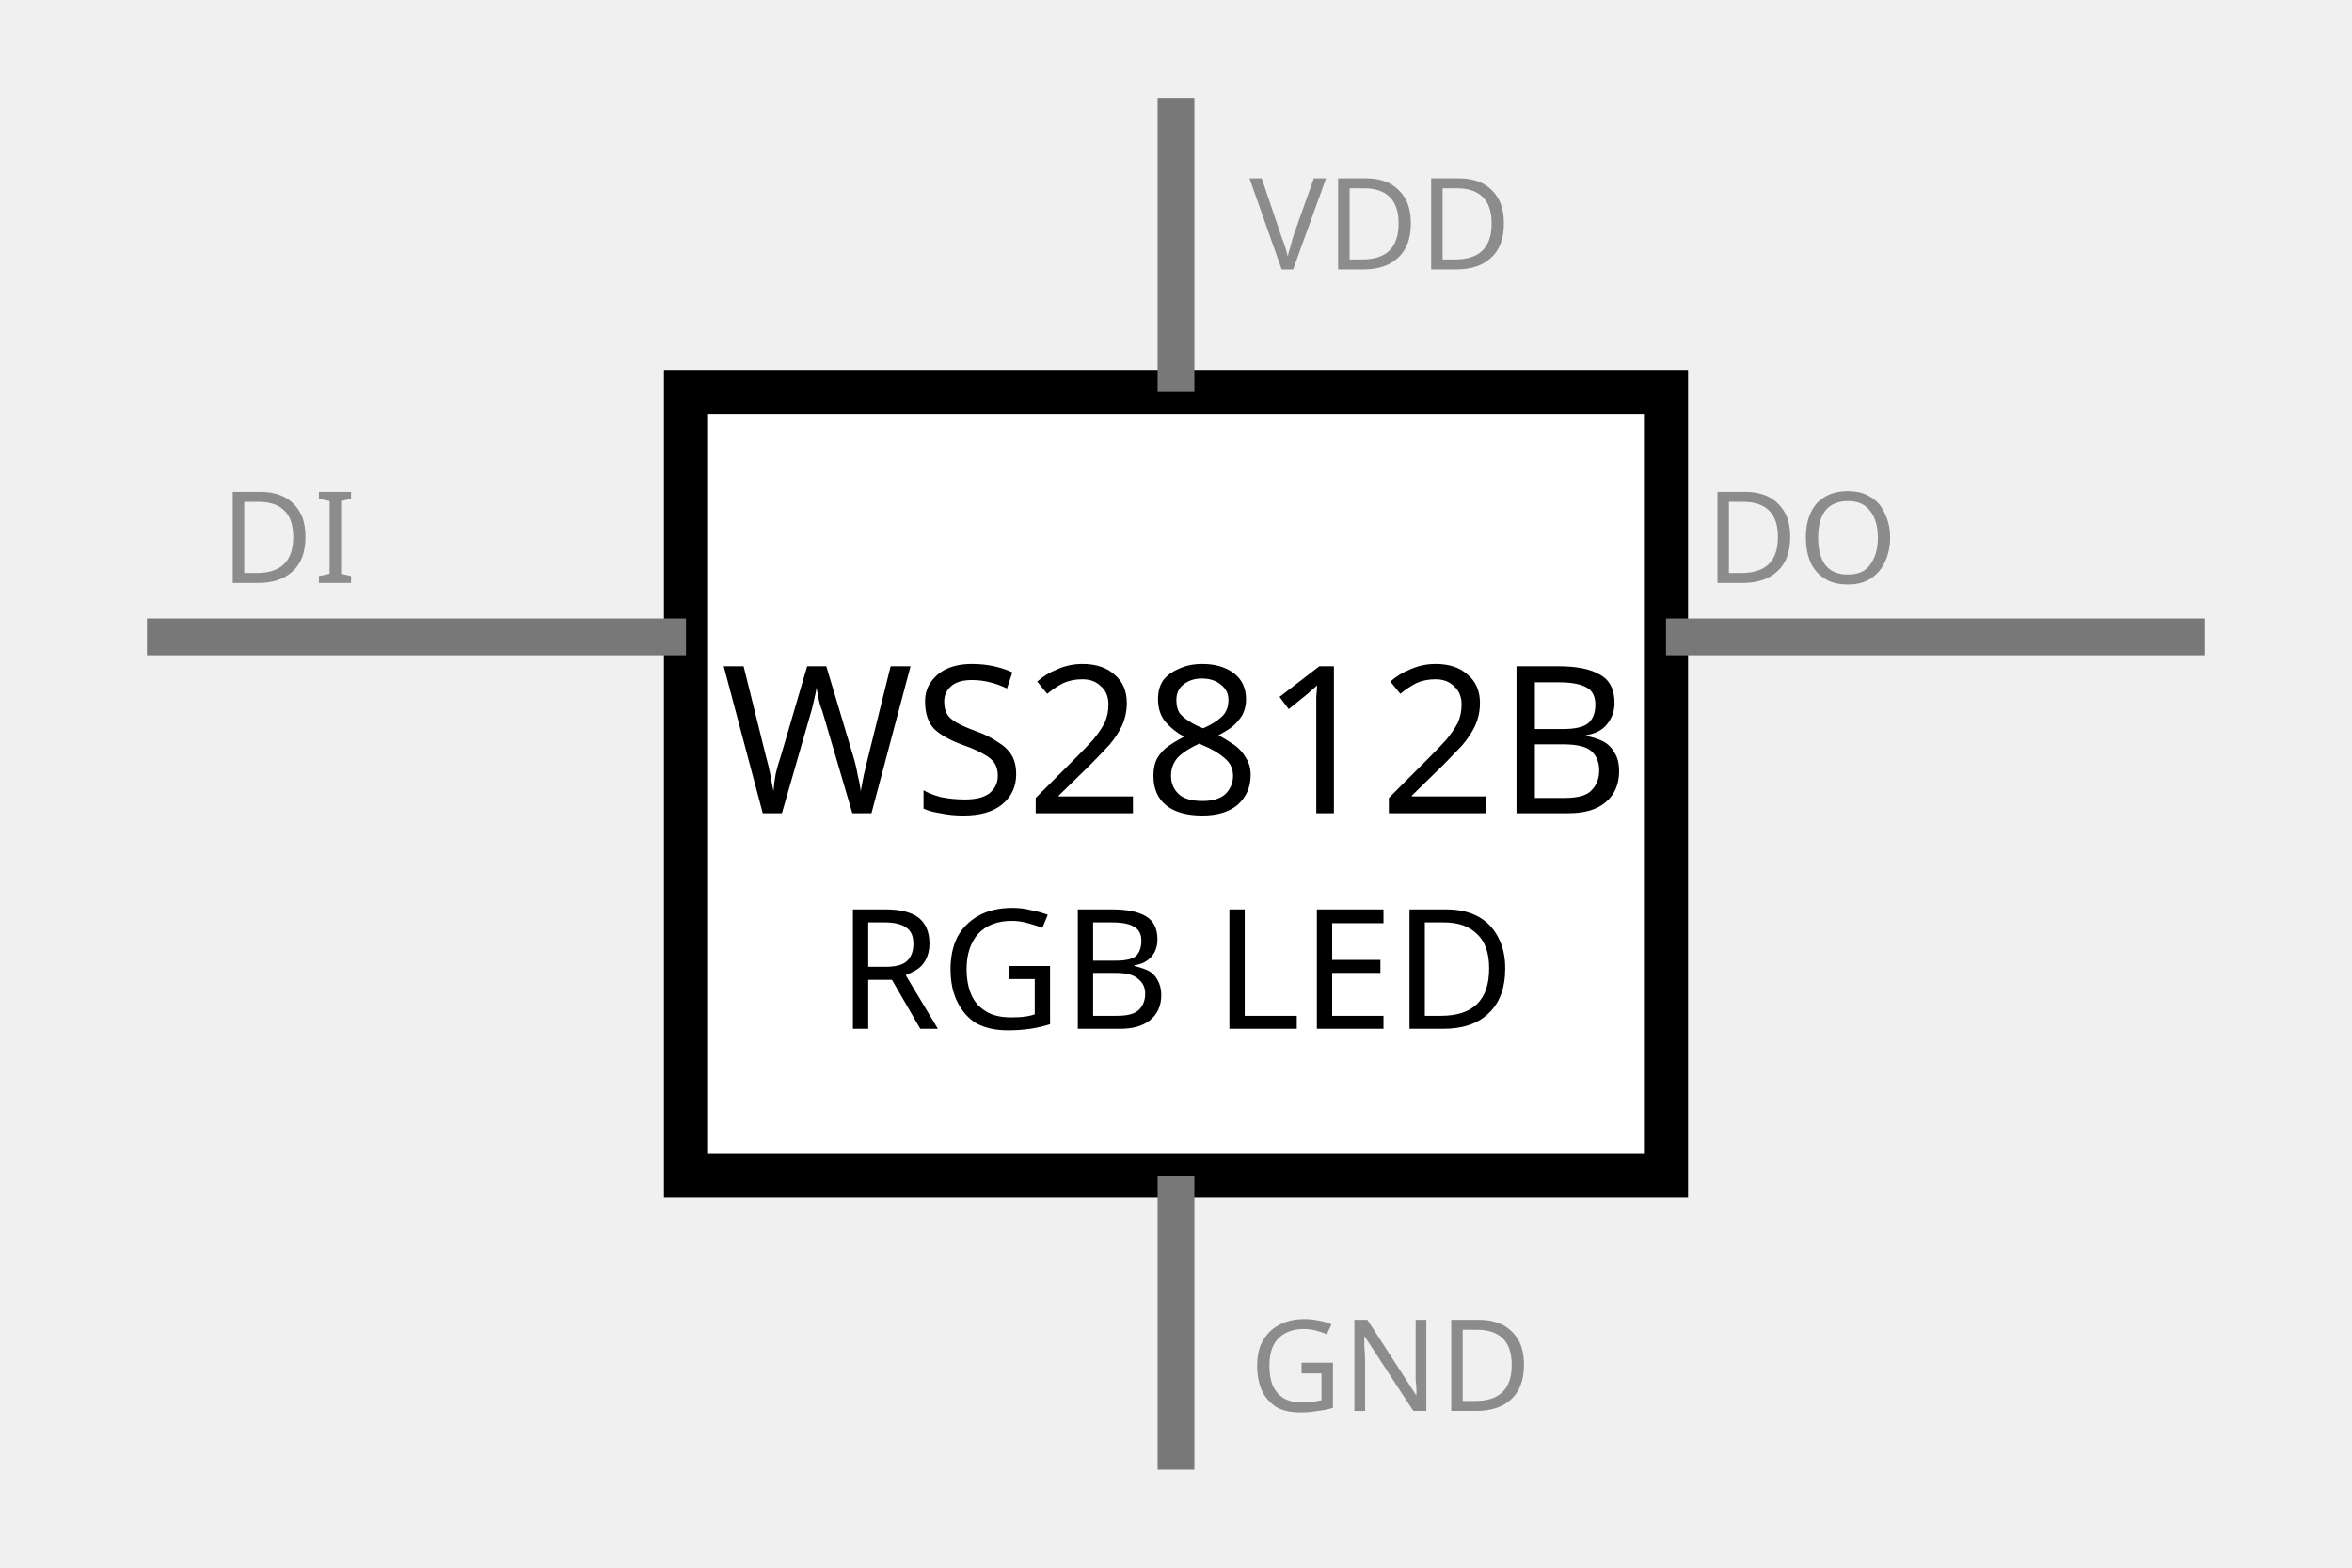
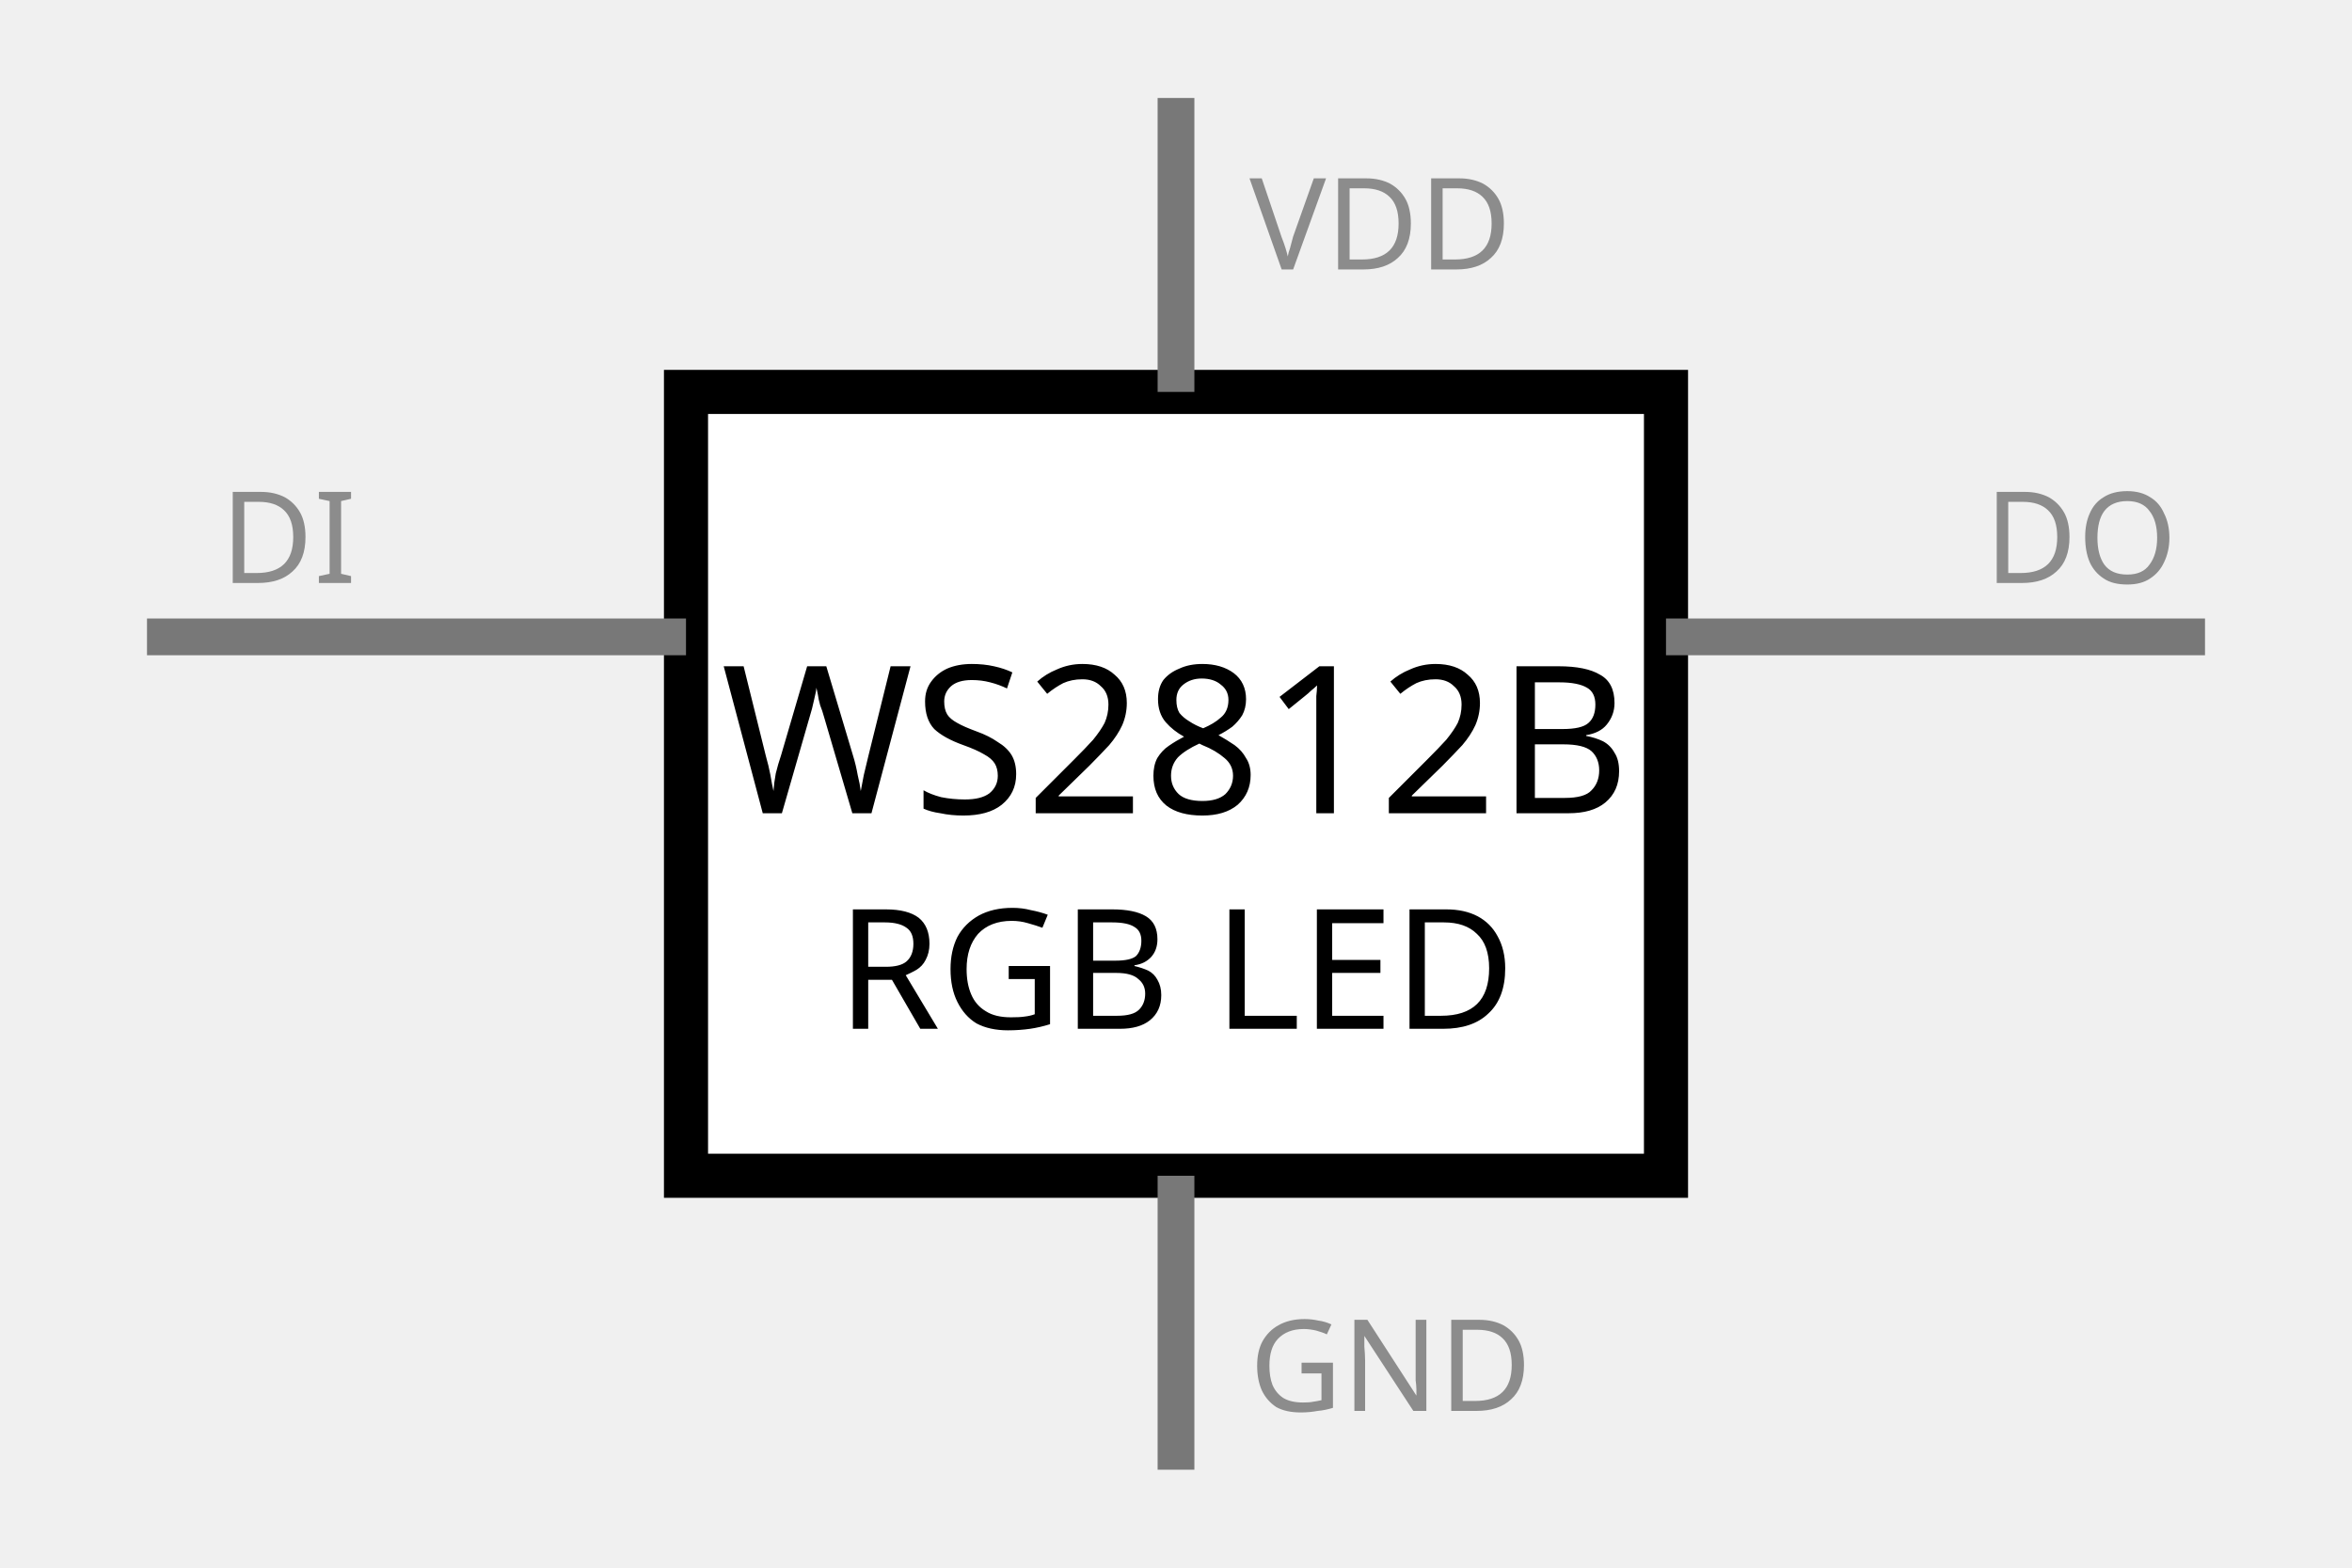
<svg xmlns="http://www.w3.org/2000/svg" version="1.1" x="0px" y="0px" width="48px" height="32px" viewBox="0 0 48 32" xml:space="preserve">
  <g id="schematic">
    <rect x="14" y="8" width="20" height="16" fill="#FFFFFF" stroke="#000000" stroke-width="0.9" />
    <line class="pin" id="connector2pin" connectorname="3" x1="3" y1="13" x2="14" y2="13" stroke="#787878" stroke-width="0.75" />
    <rect class="terminal" id="connector2terminal" x="3" y="13" width="0" height="0" fill="none" />
    <text transform="matrix(1 0 0 1 4.5 11.9)" fill="#8C8C8C" font-family="DroidSans" font-size="2.6">DI</text>
    <line class="pin" id="connector0pin" connectorname="1" x1="34" y1="13" x2="45" y2="13" stroke="#787878" stroke-width="0.75" />
    <rect class="terminal" id="connector0terminal" x="45" y="13" width="0" height="0" fill="none" />
-     <text transform="matrix(1 0 0 1 34.8 11.9)" fill="#8C8C8C" font-family="DroidSans" font-size="2.6">DO</text>
+     <text transform="matrix(1 0 0 1 40.5 11.9)" fill="#8C8C8C" font-family="DroidSans" font-size="2.6">DO</text>
    <line class="pin" id="connector1pin" connectorname="2" x1="24" y1="8" x2="24" y2="2" stroke="#787878" stroke-width="0.75" />
    <rect class="terminal" id="connector1terminal" x="24" y="2" width="0" height="0" fill="none" />
    <text transform="matrix(1 0 0 1 25.5 5.5)" fill="#8C8C8C" font-family="DroidSans" font-size="2.6">VDD</text>
    <line class="pin" id="connector3pin" connectorname="4" x1="24" y1="24" x2="24" y2="30" stroke="#787878" stroke-width="0.75" />
    <rect class="terminal" id="connector3terminal" x="24" y="30" width="0" height="0" fill="none" />
    <text transform="matrix(1 0 0 1 25.5 28.8)" fill="#8C8C8C" font-family="DroidSans" font-size="2.6">GND</text>
    <text transform="matrix(1 0 0 1 24 16.6)" fill="#000000" font-family="DroidSans" font-size="4.2" text-anchor="middle">WS2812B</text>
    <text transform="matrix(1 0 0 1 24 21.0)" fill="#000000" font-family="DroidSans" font-size="3.4" text-anchor="middle">RGB LED</text>
  </g>
</svg>
